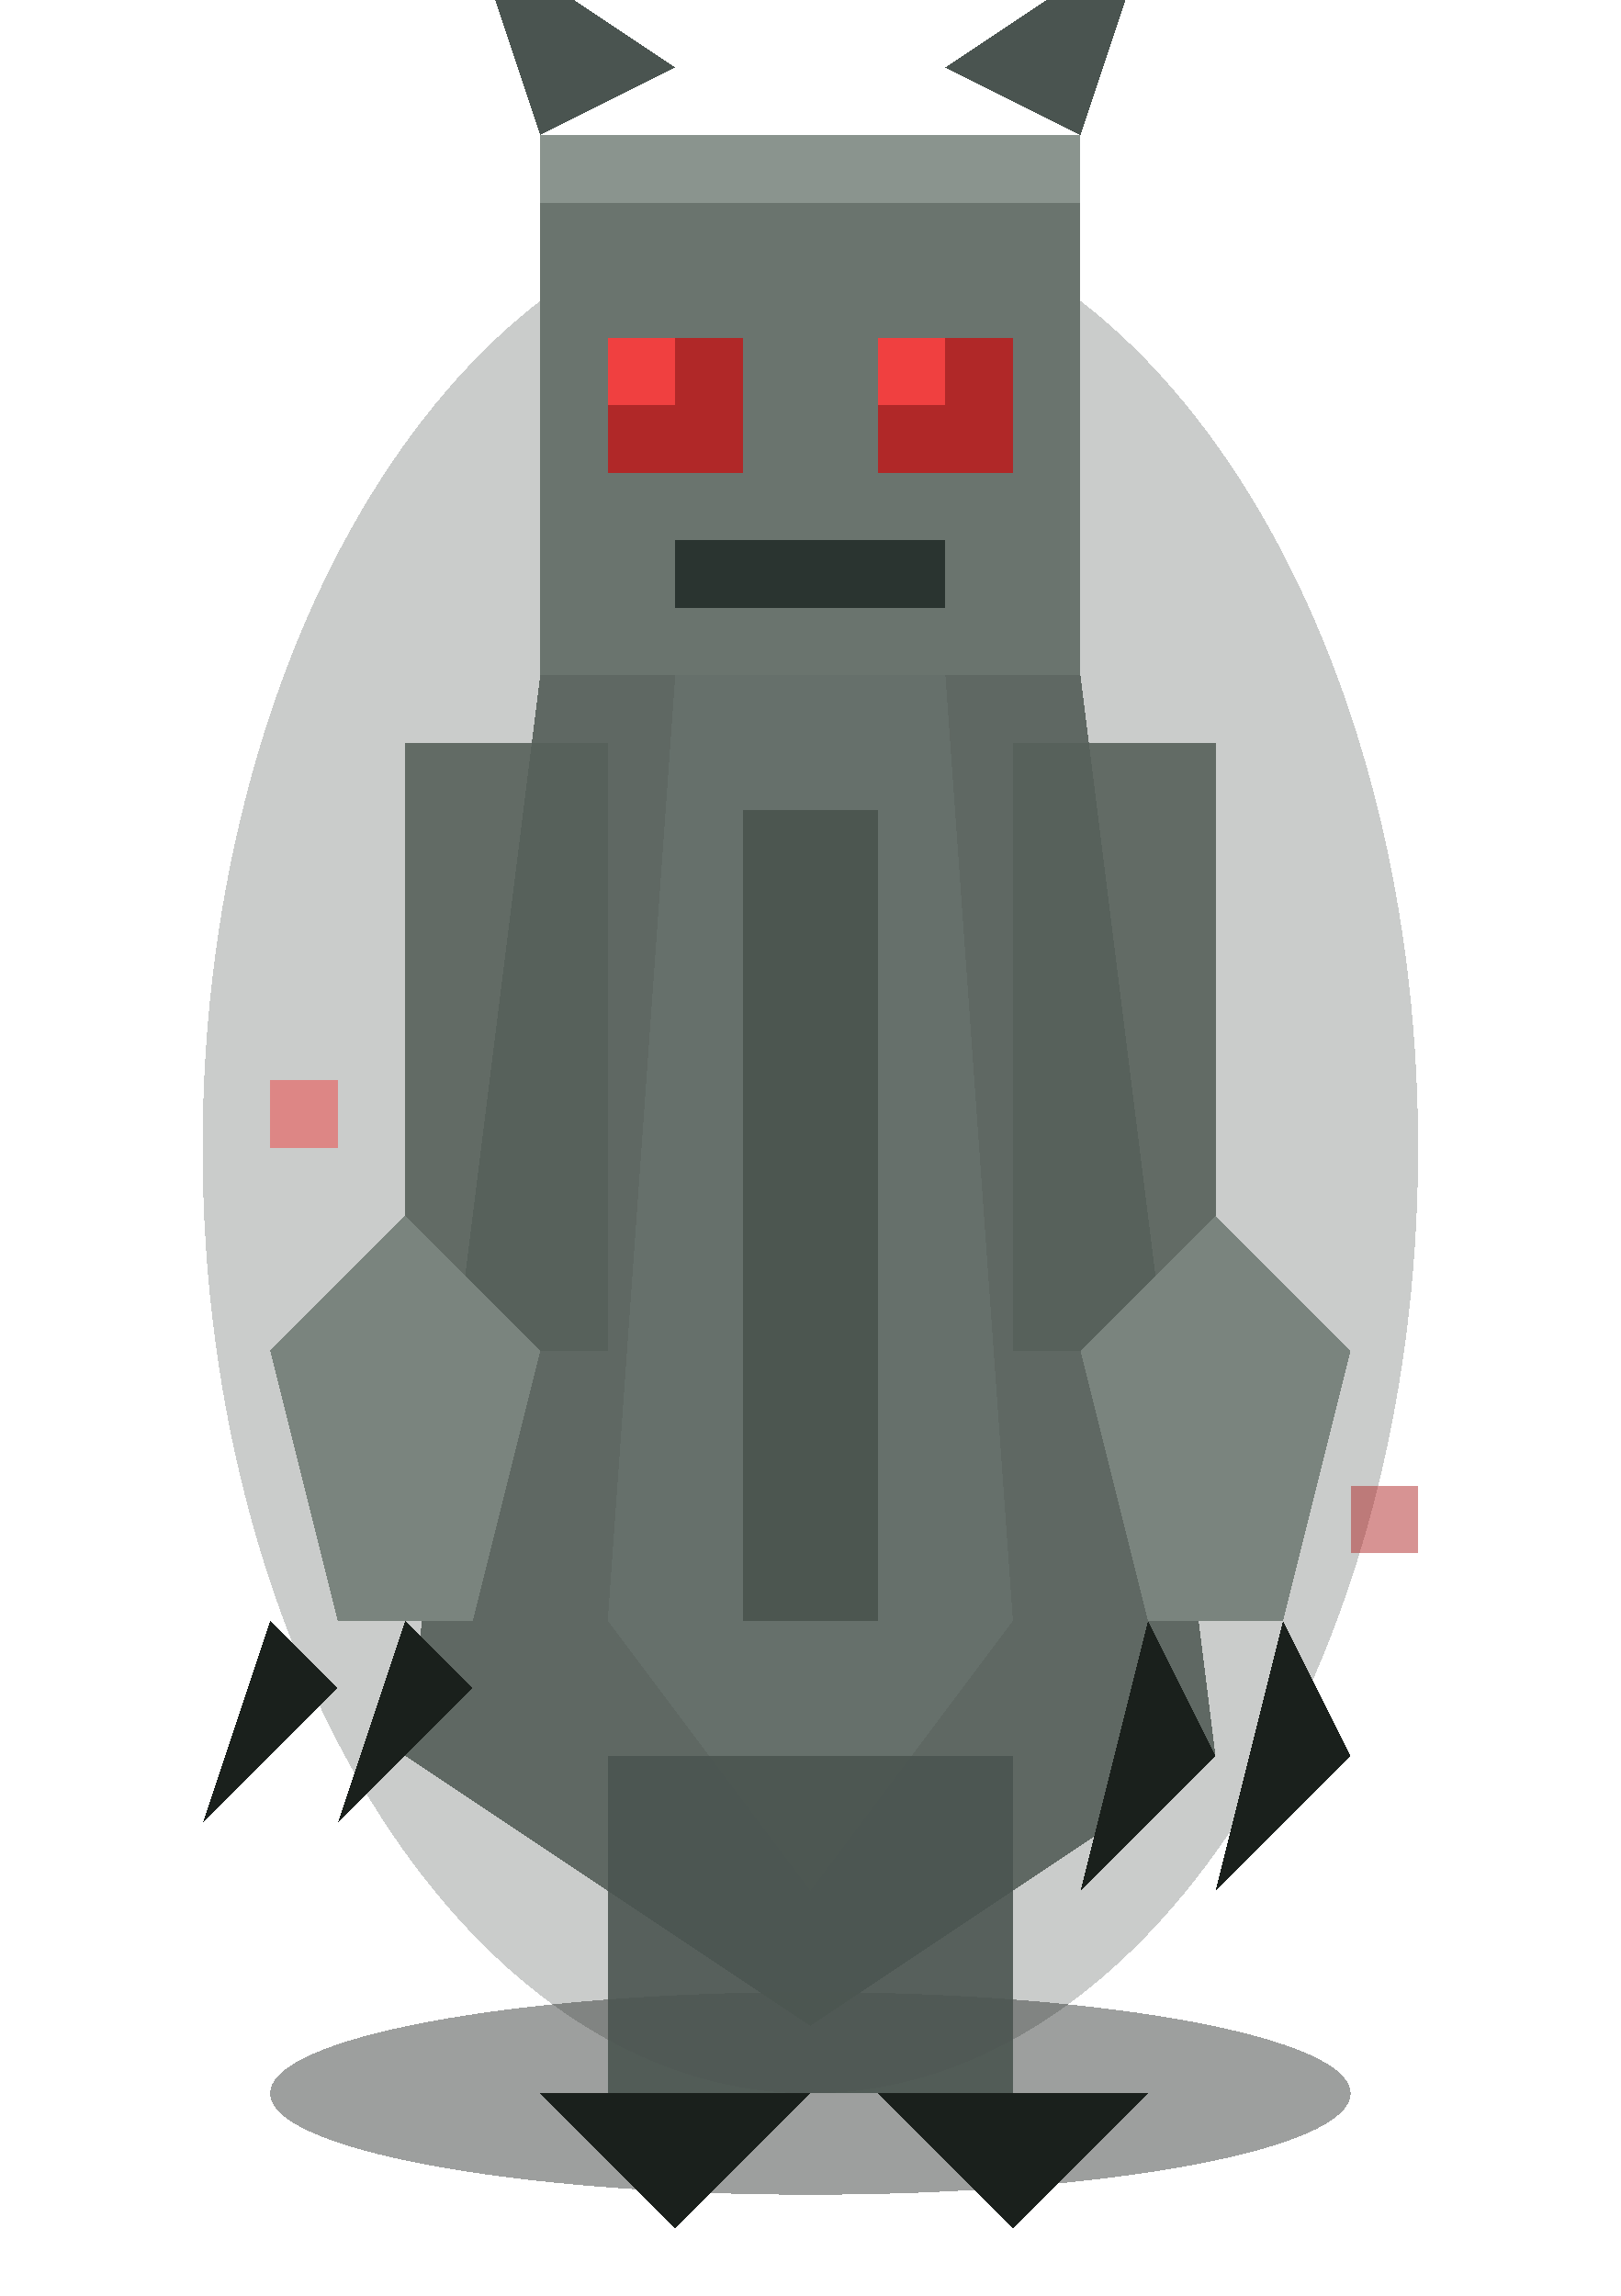
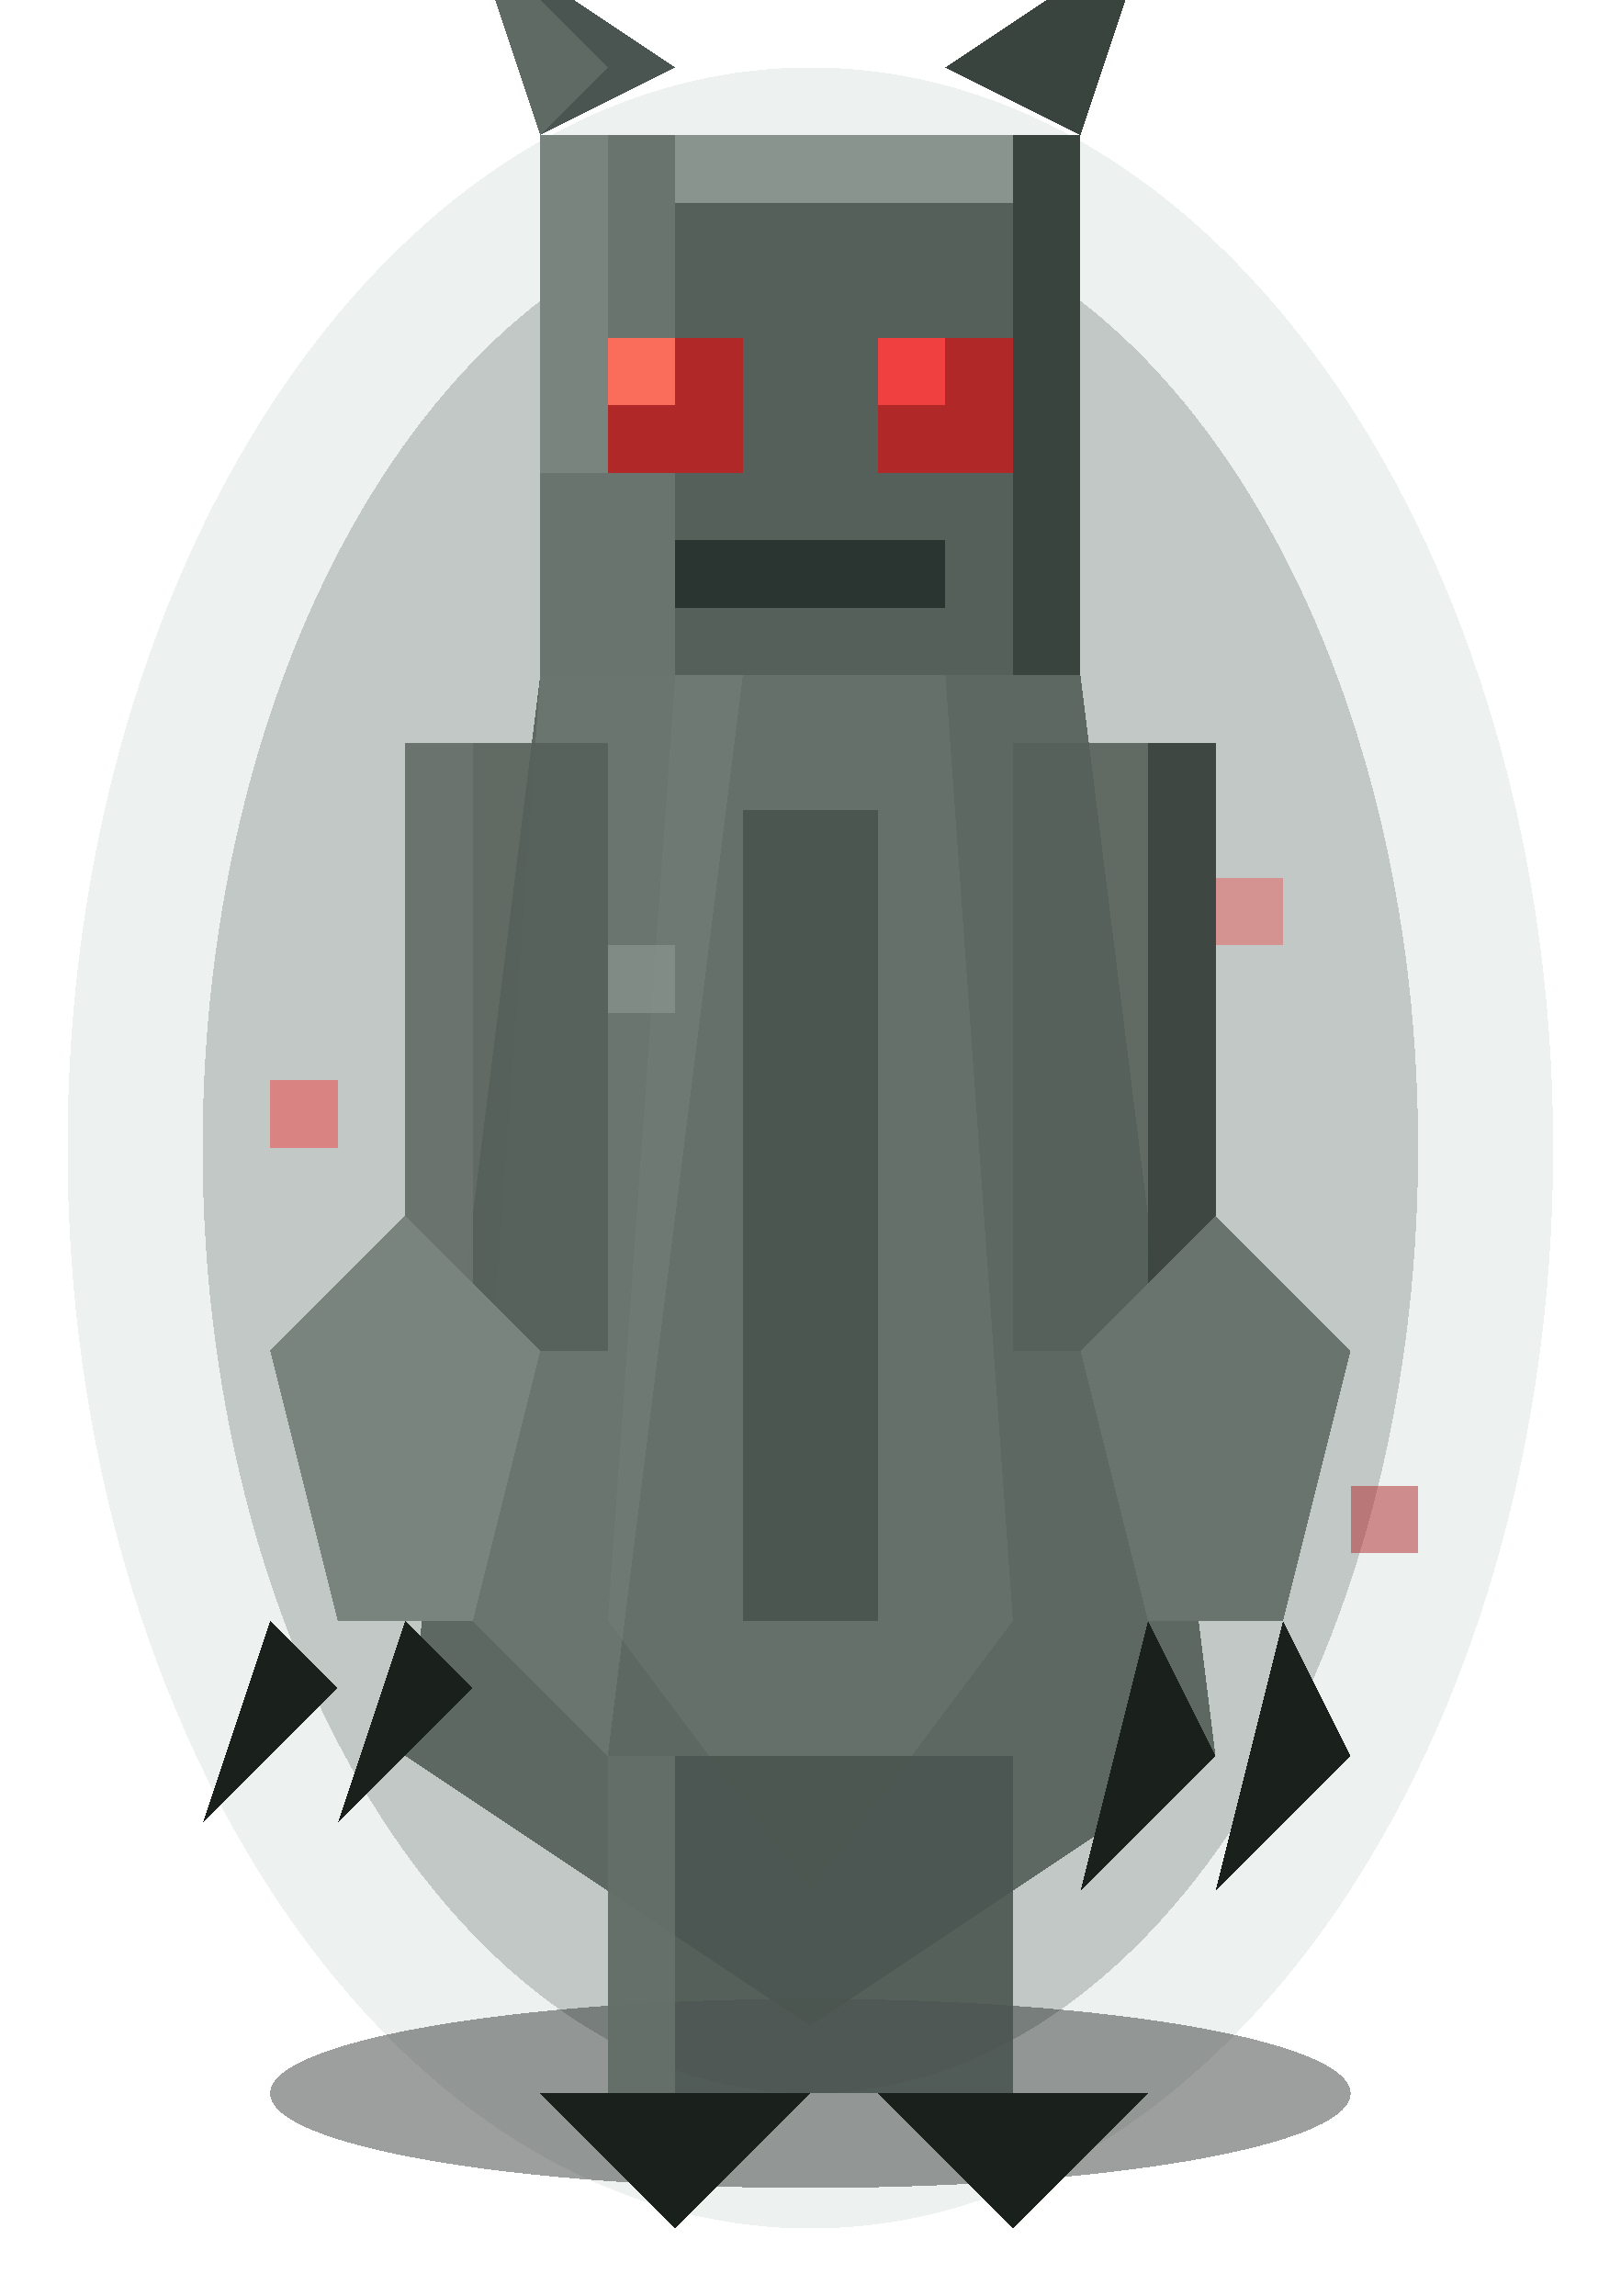
<svg xmlns="http://www.w3.org/2000/svg" viewBox="0 0 24 34" shape-rendering="crispEdges" preserveAspectRatio="xMidYMax meet" aria-label="Slayer-Shade">
-   <ellipse cx="12" cy="31" rx="8" ry="1.5" fill="#0a0e0c" opacity="0.4" />
-   <ellipse cx="12" cy="17" rx="9" ry="14" fill="#2a3430" opacity="0.25" />
-   <rect x="8" y="2" width="8" height="8" fill="#6a746e" />
+   <ellipse cx="12" cy="17" rx="11" ry="16" fill="#4a7a6a" opacity="0.1" />
+   <ellipse cx="12" cy="17" rx="9" ry="14" fill="#2a3430" opacity="0.22" />
+   <ellipse cx="12" cy="31" rx="8" ry="1.4" fill="#0a0e0c" opacity="0.4" />
+   <rect x="8" y="2" width="8" height="8" fill="#56605a" />
  <rect x="8" y="2" width="8" height="1" fill="#8a948e" />
+   <rect x="8" y="2" width="2" height="8" fill="#6a746e" />
+   <rect x="8" y="2" width="1" height="5" fill="#7a847e" />
+   <rect x="15" y="2" width="1" height="8" fill="#3a443e" />
  <polygon points="8,2 7,-1 10,1" fill="#4a5450" />
-   <polygon points="16,2 17,-1 14,1" fill="#4a5450" />
+   <polygon points="16,2 17,-1 14,1" fill="#3a443e" />
+   <polygon points="8,2 7,-1 9,1" fill="#6a746e" opacity="0.7" />
  <rect x="9" y="5" width="2" height="2" fill="#b02828" />
  <rect x="13" y="5" width="2" height="2" fill="#b02828" />
  <rect x="9" y="5" width="1" height="1" fill="#f04040" />
  <rect x="13" y="5" width="1" height="1" fill="#f04040" />
+   <rect x="9" y="5" width="1" height="1" fill="#ff8a6a" opacity="0.6" />
  <rect x="10" y="8" width="4" height="1" fill="#2a3430" />
  <polygon points="8,10 16,10 18,26 12,30 6,26" fill="#56605a" opacity="0.92" />
  <polygon points="10,10 14,10 15,24 12,28 9,24" fill="#6a746e" opacity="0.7" />
+   <polygon points="8,10 11,10 9,26 7,24" fill="#7a847e" opacity="0.45" />
  <rect x="11" y="12" width="2" height="12" fill="#3a443e" opacity="0.6" />
+   <rect x="9" y="14" width="1" height="1" fill="#8a948e" opacity="0.7" />
  <rect x="6" y="11" width="3" height="9" fill="#56605a" opacity="0.9" />
+   <rect x="6" y="11" width="1" height="9" fill="#6a746e" opacity="0.9" />
  <polygon points="4,20 6,18 8,20 7,24 5,24" fill="#7a847e" />
  <polygon points="4,24 3,27 5,25" fill="#1a201c" />
  <polygon points="6,24 5,27 7,25" fill="#1a201c" />
  <rect x="15" y="11" width="3" height="9" fill="#56605a" opacity="0.9" />
-   <polygon points="16,20 18,18 20,20 19,24 17,24" fill="#7a847e" />
+   <rect x="17" y="11" width="1" height="9" fill="#3a443e" opacity="0.9" />
+   <polygon points="16,20 18,18 20,20 19,24 17,24" fill="#6a746e" />
  <polygon points="17,24 16,28 18,26" fill="#1a201c" />
  <polygon points="19,24 18,28 20,26" fill="#1a201c" />
  <rect x="9" y="26" width="3" height="5" fill="#4a5450" opacity="0.9" />
  <rect x="12" y="26" width="3" height="5" fill="#4a5450" opacity="0.9" />
+   <rect x="9" y="26" width="1" height="5" fill="#6a746e" opacity="0.8" />
  <polygon points="8,31 12,31 10,33" fill="#1a201c" />
  <polygon points="13,31 17,31 15,33" fill="#1a201c" />
  <rect x="4" y="16" width="1" height="1" fill="#f04040" opacity="0.5" />
  <rect x="20" y="22" width="1" height="1" fill="#b02828" opacity="0.5" />
+   <rect x="18" y="13" width="1" height="1" fill="#f04040" opacity="0.4" />
</svg>
